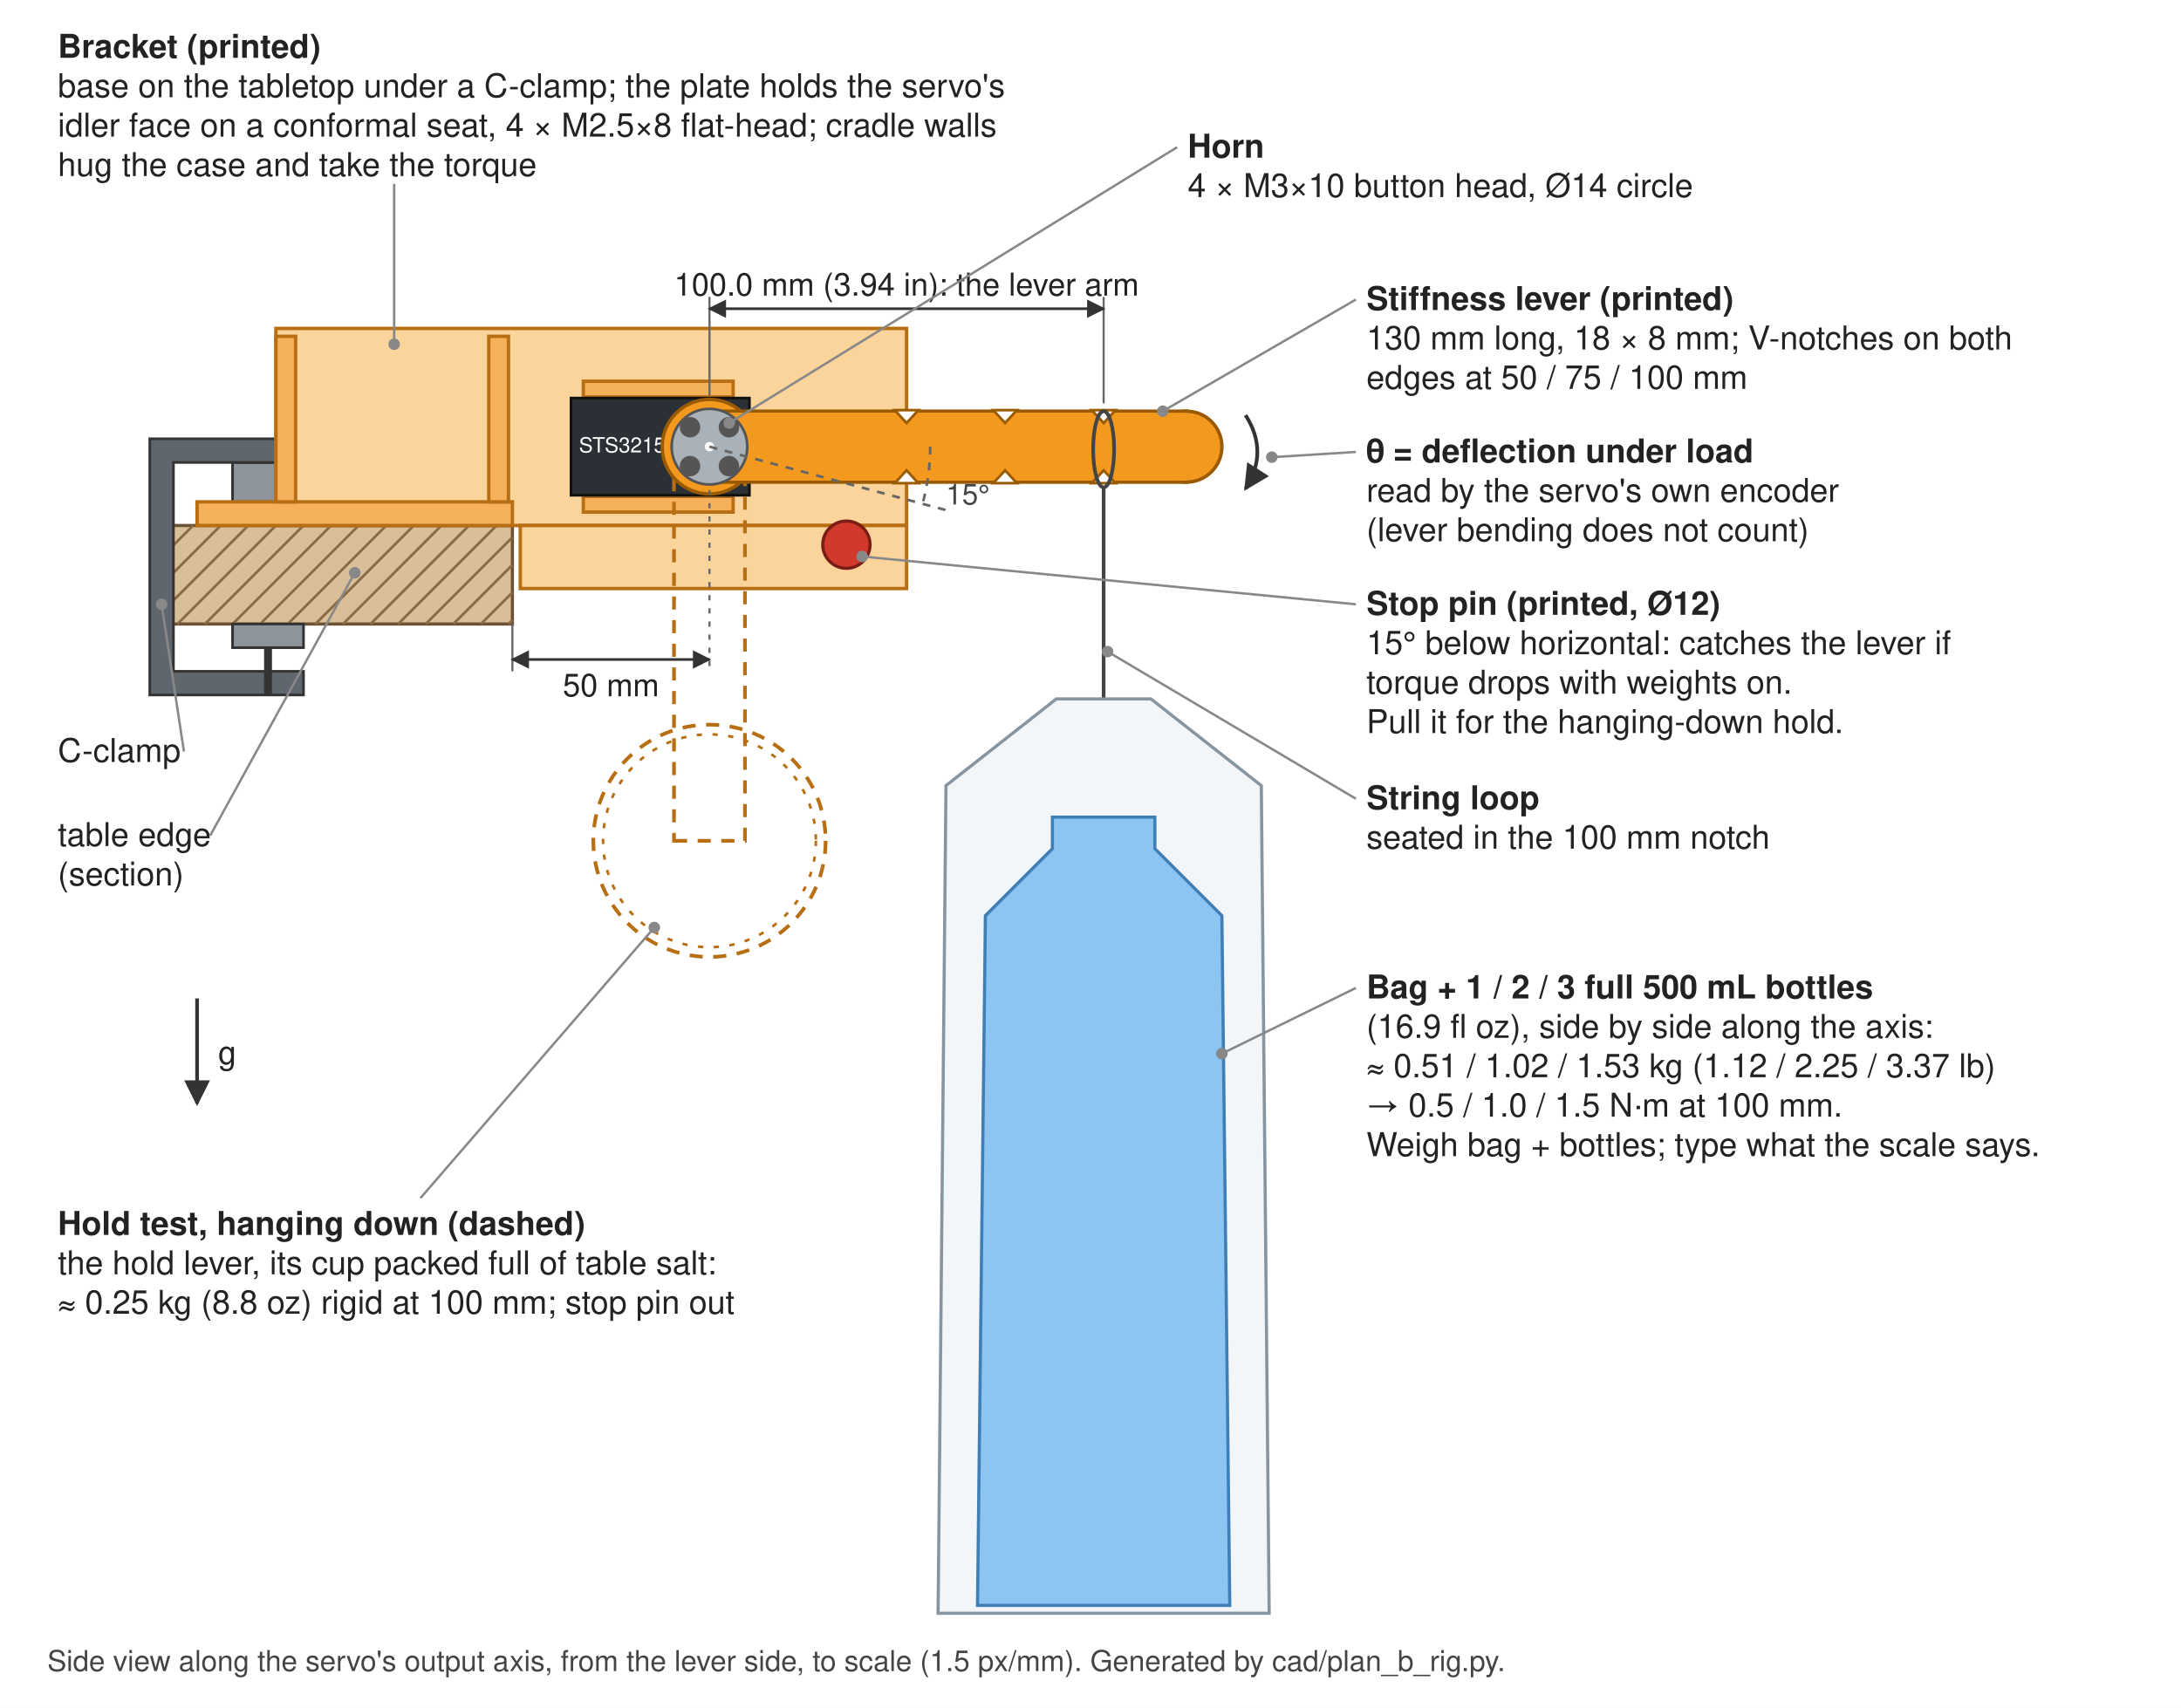
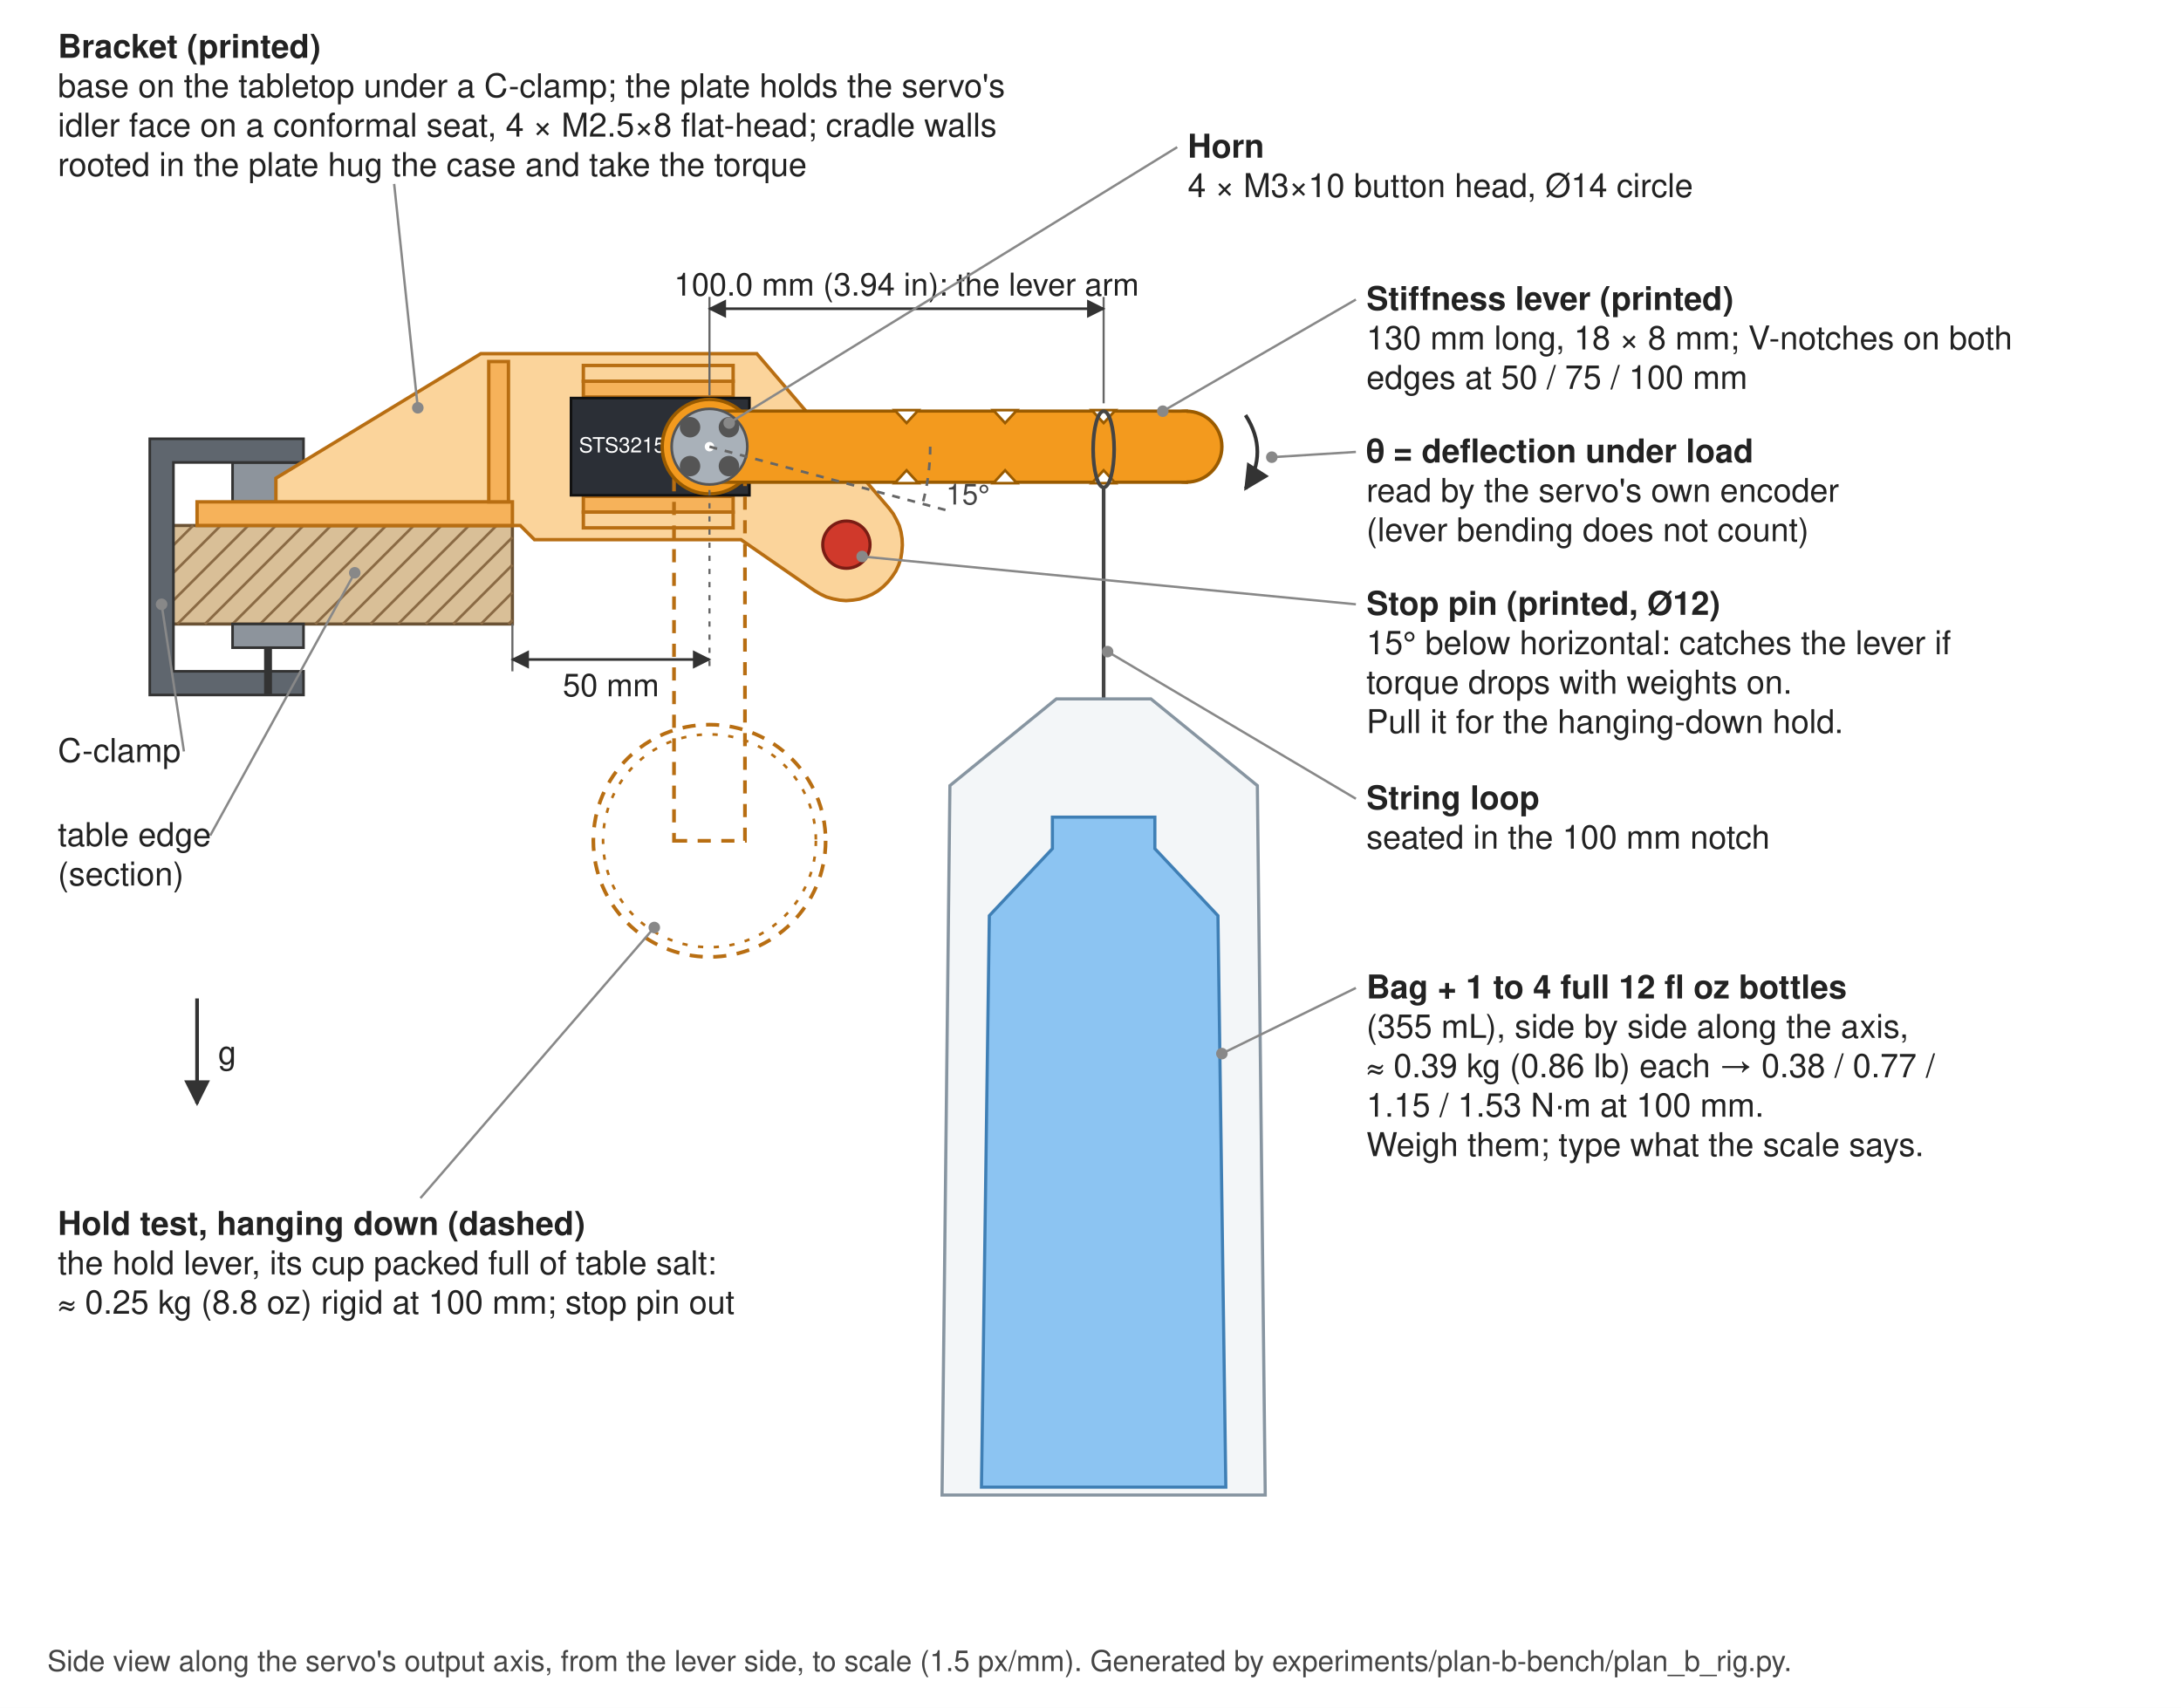
<svg xmlns="http://www.w3.org/2000/svg" viewBox="0 0 830 650" width="830" height="650" font-family="Helvetica, Arial, sans-serif">
  <defs>
    <marker id="ah" viewBox="0 0 10 10" refX="9" refY="5" markerWidth="7" markerHeight="7" orient="auto-start-reverse">
      <path d="M0,0 L10,5 L0,10 z" fill="#333" />
    </marker>
    <marker id="ahs" viewBox="0 0 10 10" refX="9" refY="5" markerWidth="7" markerHeight="7" orient="auto-start-reverse">
      <path d="M0,0 L10,5 L0,10 z" fill="#333" />
    </marker>
  </defs>
  <style>
 .table{fill:#d9bf97;stroke:#6b5234;stroke-width:1.2}.hat{stroke:#8a6a44;stroke-width:1}
 .clamp{fill:#8d949c;stroke:#333}.clampf{fill:#5f666e;stroke:#333}.screw{stroke:#333;stroke-width:3}
 .print{fill:#fbd49b;stroke:#b86e12;stroke-width:1.3}.print2{fill:#f6b25a;stroke:#b86e12;stroke-width:1.3}
 .servo{fill:#2b2f36;stroke:#111}.horn{fill:#a9b1b9;stroke:#555}.screwhead{fill:#555}.axis{fill:#fff}
 .lever{fill:#f39a1e;stroke:#9a5b00;stroke-width:1.3}.leverfill{fill:#f39a1e;stroke:none}.notch{fill:#fff;stroke:#9a5b00;stroke-width:1}
 .ghost{fill:none;stroke:#b86e12;stroke-width:1.4;stroke-dasharray:5 4}.ghostin{fill:none;stroke:#b86e12;stroke-width:1;stroke-dasharray:2 4}
 .pin{fill:#d0392b;stroke:#7a1d14;stroke-width:1.2}
 .string{fill:none;stroke:#444;stroke-width:1.4}
 .bag{fill:#eef2f5;fill-opacity:.7;stroke:#8795a1;stroke-width:1.2}.bottle{fill:#8cc4f2;stroke:#3f7fb5;stroke-width:1.2}
 .thin{fill:none;stroke:#666;stroke-width:1;stroke-dasharray:3 3}
 .dim{stroke:#333;stroke-width:1;fill:none}.ext{stroke:#666;stroke-width:.8}.extg{stroke:#666;stroke-width:.8;stroke-dasharray:2 3}
 .arrow{fill:none;stroke:#333;stroke-width:1.4}
 .lead{fill:none;stroke:#888;stroke-width:.9}.dot{fill:#888}
 .t{font-size:12.5px;fill:#222}.b{font-weight:bold}.ts{font-size:11px;fill:#444}.td{font-size:12px;fill:#222}.tw{font-size:8px;fill:#fff}
</style>
  <rect width="830" height="650" fill="#fff" />
  <polygon class="table" points="60.0,237.5 195.0,237.5 195.0,200.0 60.0,200.0" />
  <line class="hat" x1="60.0" y1="203.0" x2="63.0" y2="200.0" />
  <line class="hat" x1="60.0" y1="213.5" x2="73.5" y2="200.0" />
  <line class="hat" x1="60.0" y1="224.0" x2="84.0" y2="200.0" />
  <line class="hat" x1="60.0" y1="234.5" x2="94.5" y2="200.0" />
  <line class="hat" x1="67.5" y1="237.5" x2="105.0" y2="200.0" />
  <line class="hat" x1="78.0" y1="237.5" x2="115.5" y2="200.0" />
  <line class="hat" x1="88.5" y1="237.5" x2="126.0" y2="200.0" />
  <line class="hat" x1="99.0" y1="237.5" x2="136.5" y2="200.0" />
  <line class="hat" x1="109.5" y1="237.5" x2="147.0" y2="200.0" />
  <line class="hat" x1="120.0" y1="237.5" x2="157.5" y2="200.0" />
  <line class="hat" x1="130.5" y1="237.5" x2="168.0" y2="200.0" />
  <line class="hat" x1="141.0" y1="237.5" x2="178.5" y2="200.0" />
  <line class="hat" x1="151.5" y1="237.5" x2="189.0" y2="200.0" />
  <line class="hat" x1="162.0" y1="237.5" x2="195.0" y2="204.5" />
  <line class="hat" x1="172.5" y1="237.5" x2="195.0" y2="215.0" />
  <line class="hat" x1="183.0" y1="237.5" x2="195.0" y2="225.5" />
  <line class="hat" x1="193.5" y1="237.5" x2="195.0" y2="236.0" />
  <polygon class="clamp" points="88.5,176.0 115.5,176.0 115.5,191.0 88.5,191.0" />
  <polygon class="clamp" points="88.5,237.5 115.5,237.5 115.5,246.5 88.5,246.5" />
  <polygon class="clampf" points="57.0,167.0 115.5,167.0 115.5,176.0 66.0,176.0 66.0,255.5 115.5,255.5 115.5,264.5 57.0,264.5" />
  <line class="screw" x1="102.0" y1="246.5" x2="102.0" y2="264.5" />
-   <polygon class="print" points="105.0,200.0 345.0,200.0 345.0,125.0 105.0,125.0" />
-   <polygon class="print" points="198.0,224.0 345.0,224.0 345.0,200.0 198.0,200.0" />
+   <polygon class="print" points="105.0,200.0 198.0,200.0 203.4,205.4 282.0,205.4 310.0,224.8 312.2,226.1 314.5,227.2 317.0,227.9 319.5,228.4 322.0,228.6 324.6,228.4 327.1,228.0 329.6,227.2 331.9,226.2 334.1,224.9 336.1,223.3 337.9,221.5 339.5,219.5 340.9,217.4 342.0,215.0 342.8,212.6 343.2,210.1 343.4,207.5 343.3,205.0 342.9,202.5 342.2,200.0 341.1,197.7 339.9,195.5 338.3,193.4 288.0,134.6 183.0,134.6 105.0,182.0" />
  <polygon class="print2" points="75.0,200.0 195.0,200.0 195.0,191.0 75.0,191.0" />
-   <polygon class="print2" points="186.0,191.0 193.5,191.0 193.5,128.0 186.0,128.0" />
-   <polygon class="print2" points="105.0,191.0 112.5,191.0 112.5,128.0 105.0,128.0" />
+   <polygon class="print2" points="186.0,191.0 193.5,191.0 193.5,137.6 186.0,137.6" />
  <polygon class="print2" points="222.0,151.1 279.0,151.1 279.0,145.1 222.0,145.1" />
+   <polygon class="print" points="222.0,145.1 279.0,145.1 279.0,139.1 222.0,139.1" />
  <polygon class="print2" points="222.0,194.9 279.0,194.9 279.0,188.9 222.0,188.9" />
+   <polygon class="print" points="222.0,200.9 279.0,200.9 279.0,194.9 222.0,194.9" />
  <polygon class="servo" points="217.3,188.5 285.2,188.5 285.2,151.5 217.3,151.5" />
  <text class="tw" x="220.3" y="172.2">STS3215</text>
  <polygon class="ghost" points="256.5,320.0 283.5,320.0 283.5,170.0 256.5,170.0" />
  <circle class="ghost" cx="270.0" cy="320.0" r="44.2" />
  <circle class="ghostin" cx="270.0" cy="320.0" r="40.5" />
  <circle class="lever" cx="270.0" cy="170.0" r="18.0" />
  <polygon class="lever" points="270.0,183.5 451.5,183.5 451.5,156.5 270.0,156.5" />
  <circle class="lever" cx="451.5" cy="170.0" r="13.5" />
  <polygon class="leverfill" points="270.0,182.9 451.5,182.9 451.5,157.1 270.0,157.1" />
  <polygon class="notch" points="340.5,156.1 349.5,156.1 345.0,161.0" />
  <polygon class="notch" points="340.5,183.9 349.5,183.9 345.0,179.0" />
  <polygon class="notch" points="378.0,156.1 387.0,156.1 382.5,161.0" />
  <polygon class="notch" points="378.0,183.9 387.0,183.9 382.5,179.0" />
  <polygon class="notch" points="415.5,156.1 424.5,156.1 420.0,161.0" />
  <polygon class="notch" points="415.5,183.9 424.5,183.9 420.0,179.0" />
  <circle class="horn" cx="270.0" cy="170.0" r="14.4" />
  <circle class="screwhead" cx="277.4" cy="162.6" r="3.9" />
  <circle class="screwhead" cx="262.6" cy="162.6" r="3.9" />
  <circle class="screwhead" cx="262.6" cy="177.4" r="3.9" />
  <circle class="screwhead" cx="277.4" cy="177.4" r="3.9" />
  <circle class="axis" cx="270.0" cy="170.0" r="1.8" />
  <line class="thin" x1="270.0" y1="170.0" x2="359.8" y2="194.1" />
  <path class="thin" d="M354.0,170.0 A84.0,84.0 0 0 1 351.1,191.7" />
  <text class="ts" x="360.0" y="192.0">15°</text>
  <circle class="pin" cx="322.1" cy="207.3" r="9.0" />
  <ellipse class="string" cx="420.0" cy="171.0" rx="4" ry="14.5" />
  <line class="string" x1="420.0" y1="185.0" x2="420.0" y2="266.0" />
-   <polygon class="bag" points="402.0,266.0 438.0,266.0 480.0,299.0 483.0,614.0 357.0,614.0 360.0,299.0" />
-   <polygon class="bottle" points="400.5,311.0 439.5,311.0 439.5,323.0 465.0,348.5 468.0,611.0 372.0,611.0 375.0,348.5 400.5,323.0" />
+   <polygon class="bag" points="402.0,266.0 438.0,266.0 478.5,299.0 481.5,569.0 358.5,569.0 361.5,299.0" />
+   <polygon class="bottle" points="400.5,311.0 439.5,311.0 439.5,323.0 463.5,348.5 466.5,566.0 373.5,566.0 376.5,348.5 400.5,323.0" />
  <path class="arrow" d="M474.0,158.0 q9,14 0,28" marker-end="url(#ah)" />
  <path class="arrow" d="M75.0,380.0 v40" marker-end="url(#ah)" />
  <text class="t" x="83.0" y="405.0">g</text>
  <line class="ext" x1="270.0" y1="150.5" x2="270.0" y2="113.0" />
  <line class="ext" x1="420.0" y1="153.5" x2="420.0" y2="113.0" />
  <path class="dim" d="M270.0,117.5 H420.0" marker-start="url(#ahs)" marker-end="url(#ah)" />
  <text class="td" x="345.0" y="112.5" text-anchor="middle">100.0 mm (3.94 in): the lever arm</text>
  <line class="ext" x1="195.0" y1="237.5" x2="195.0" y2="255.5" />
  <line class="extg" x1="270.0" y1="186.5" x2="270.0" y2="255.5" />
  <path class="dim" d="M195.0,251.0 H270.0" marker-start="url(#ahs)" marker-end="url(#ah)" />
  <text class="td" x="232.5" y="265.0" text-anchor="middle">50 mm</text>
  <text class="t" x="520.0" y="118.0">
    <tspan class="b" x="520.0" dy="0">Stiffness lever (printed)</tspan>
    <tspan x="520.0" dy="15">130 mm long, 18 × 8 mm; V-notches on both</tspan>
    <tspan x="520.0" dy="15">edges at 50 / 75 / 100 mm</tspan>
  </text>
  <path class="lead" d="M516.0,114.0 L442.5,156.5" />
  <circle class="dot" cx="442.5" cy="156.5" r="2.2" />
  <text class="t" x="520.0" y="176.0">
    <tspan class="b" x="520.0" dy="0">θ = deflection under load</tspan>
    <tspan x="520.0" dy="15">read by the servo's own encoder</tspan>
    <tspan x="520.0" dy="15">(lever bending does not count)</tspan>
  </text>
  <path class="lead" d="M516.0,172.0 L484.0,174.0" />
  <circle class="dot" cx="484.0" cy="174.0" r="2.2" />
  <text class="t" x="520.0" y="234.0">
    <tspan class="b" x="520.0" dy="0">Stop pin (printed, Ø12)</tspan>
    <tspan x="520.0" dy="15">15° below horizontal: catches the lever if</tspan>
    <tspan x="520.0" dy="15">torque drops with weights on.</tspan>
    <tspan x="520.0" dy="15">Pull it for the hanging-down hold.</tspan>
  </text>
  <path class="lead" d="M516.0,230.0 L328.1,211.8" />
  <circle class="dot" cx="328.1" cy="211.8" r="2.2" />
  <text class="t" x="520.0" y="308.0">
    <tspan class="b" x="520.0" dy="0">String loop</tspan>
    <tspan x="520.0" dy="15">seated in the 100 mm notch</tspan>
  </text>
  <path class="lead" d="M516.0,304.0 L421.5,248.0" />
  <circle class="dot" cx="421.5" cy="248.0" r="2.2" />
  <text class="t" x="520.0" y="380.0">
-     <tspan class="b" x="520.0" dy="0">Bag + 1 / 2 / 3 full 500 mL bottles</tspan>
-     <tspan x="520.0" dy="15">(16.9 fl oz), side by side along the axis:</tspan>
-     <tspan x="520.0" dy="15">≈ 0.51 / 1.02 / 1.53 kg (1.12 / 2.25 / 3.37 lb)</tspan>
-     <tspan x="520.0" dy="15">→ 0.5 / 1.0 / 1.5 N·m at 100 mm.</tspan>
-     <tspan x="520.0" dy="15">Weigh bag + bottles; type what the scale says.</tspan>
+     <tspan class="b" x="520.0" dy="0">Bag + 1 to 4 full 12 fl oz bottles</tspan>
+     <tspan x="520.0" dy="15">(355 mL), side by side along the axis,</tspan>
+     <tspan x="520.0" dy="15">≈ 0.39 kg (0.86 lb) each → 0.38 / 0.77 /</tspan>
+     <tspan x="520.0" dy="15">1.15 / 1.53 N·m at 100 mm.</tspan>
+     <tspan x="520.0" dy="15">Weigh them; type what the scale says.</tspan>
  </text>
  <path class="lead" d="M516.0,376.0 L465.0,401.0" />
  <circle class="dot" cx="465.0" cy="401.0" r="2.2" />
  <text class="t" x="22.0" y="22.0">
    <tspan class="b" x="22.0" dy="0">Bracket (printed)</tspan>
    <tspan x="22.0" dy="15">base on the tabletop under a C-clamp; the plate holds the servo's</tspan>
    <tspan x="22.0" dy="15">idler face on a conformal seat, 4 × M2.5×8 flat-head; cradle walls</tspan>
-     <tspan x="22.0" dy="15">hug the case and take the torque</tspan>
+     <tspan x="22.0" dy="15">rooted in the plate hug the case and take the torque</tspan>
  </text>
-   <path class="lead" d="M150.0,70.0 L150.0,131.0" />
-   <circle class="dot" cx="150.0" cy="131.0" r="2.2" />
+   <path class="lead" d="M150.0,70.0 L159.0,155.2" />
+   <circle class="dot" cx="159.0" cy="155.2" r="2.2" />
  <text class="t" x="452.0" y="60.0">
    <tspan class="b" x="452.0" dy="0">Horn</tspan>
    <tspan x="452.0" dy="15">4 × M3×10 button head, Ø14 circle</tspan>
  </text>
  <path class="lead" d="M448.0,56.0 L277.5,161.0" />
  <circle class="dot" cx="277.5" cy="161.0" r="2.2" />
  <text class="t" x="22.0" y="470.0">
    <tspan class="b" x="22.0" dy="0">Hold test, hanging down (dashed)</tspan>
    <tspan x="22.0" dy="15">the hold lever, its cup packed full of table salt:</tspan>
    <tspan x="22.0" dy="15">≈ 0.25 kg (8.8 oz) rigid at 100 mm; stop pin out</tspan>
  </text>
  <path class="lead" d="M160.0,456.0 L249.0,353.0" />
  <circle class="dot" cx="249.0" cy="353.0" r="2.2" />
  <text class="t" x="22.0" y="290.0">
    <tspan x="22.0" dy="0">C-clamp</tspan>
  </text>
  <path class="lead" d="M70.0,286.0 L61.5,230.0" />
  <circle class="dot" cx="61.5" cy="230.0" r="2.2" />
  <text class="t" x="22.0" y="322.0">
    <tspan x="22.0" dy="0">table edge</tspan>
    <tspan x="22.0" dy="15">(section)</tspan>
  </text>
  <path class="lead" d="M80.0,318.0 L135.0,218.0" />
  <circle class="dot" cx="135.0" cy="218.0" r="2.2" />
-   <text class="ts" x="18" y="636">Side view along the servo's output axis, from the lever side, to scale (1.5 px/mm). Generated by cad/plan_b_rig.py.</text>
+   <text class="ts" x="18" y="636">Side view along the servo's output axis, from the lever side, to scale (1.5 px/mm). Generated by experiments/plan-b-bench/plan_b_rig.py.</text>
</svg>
